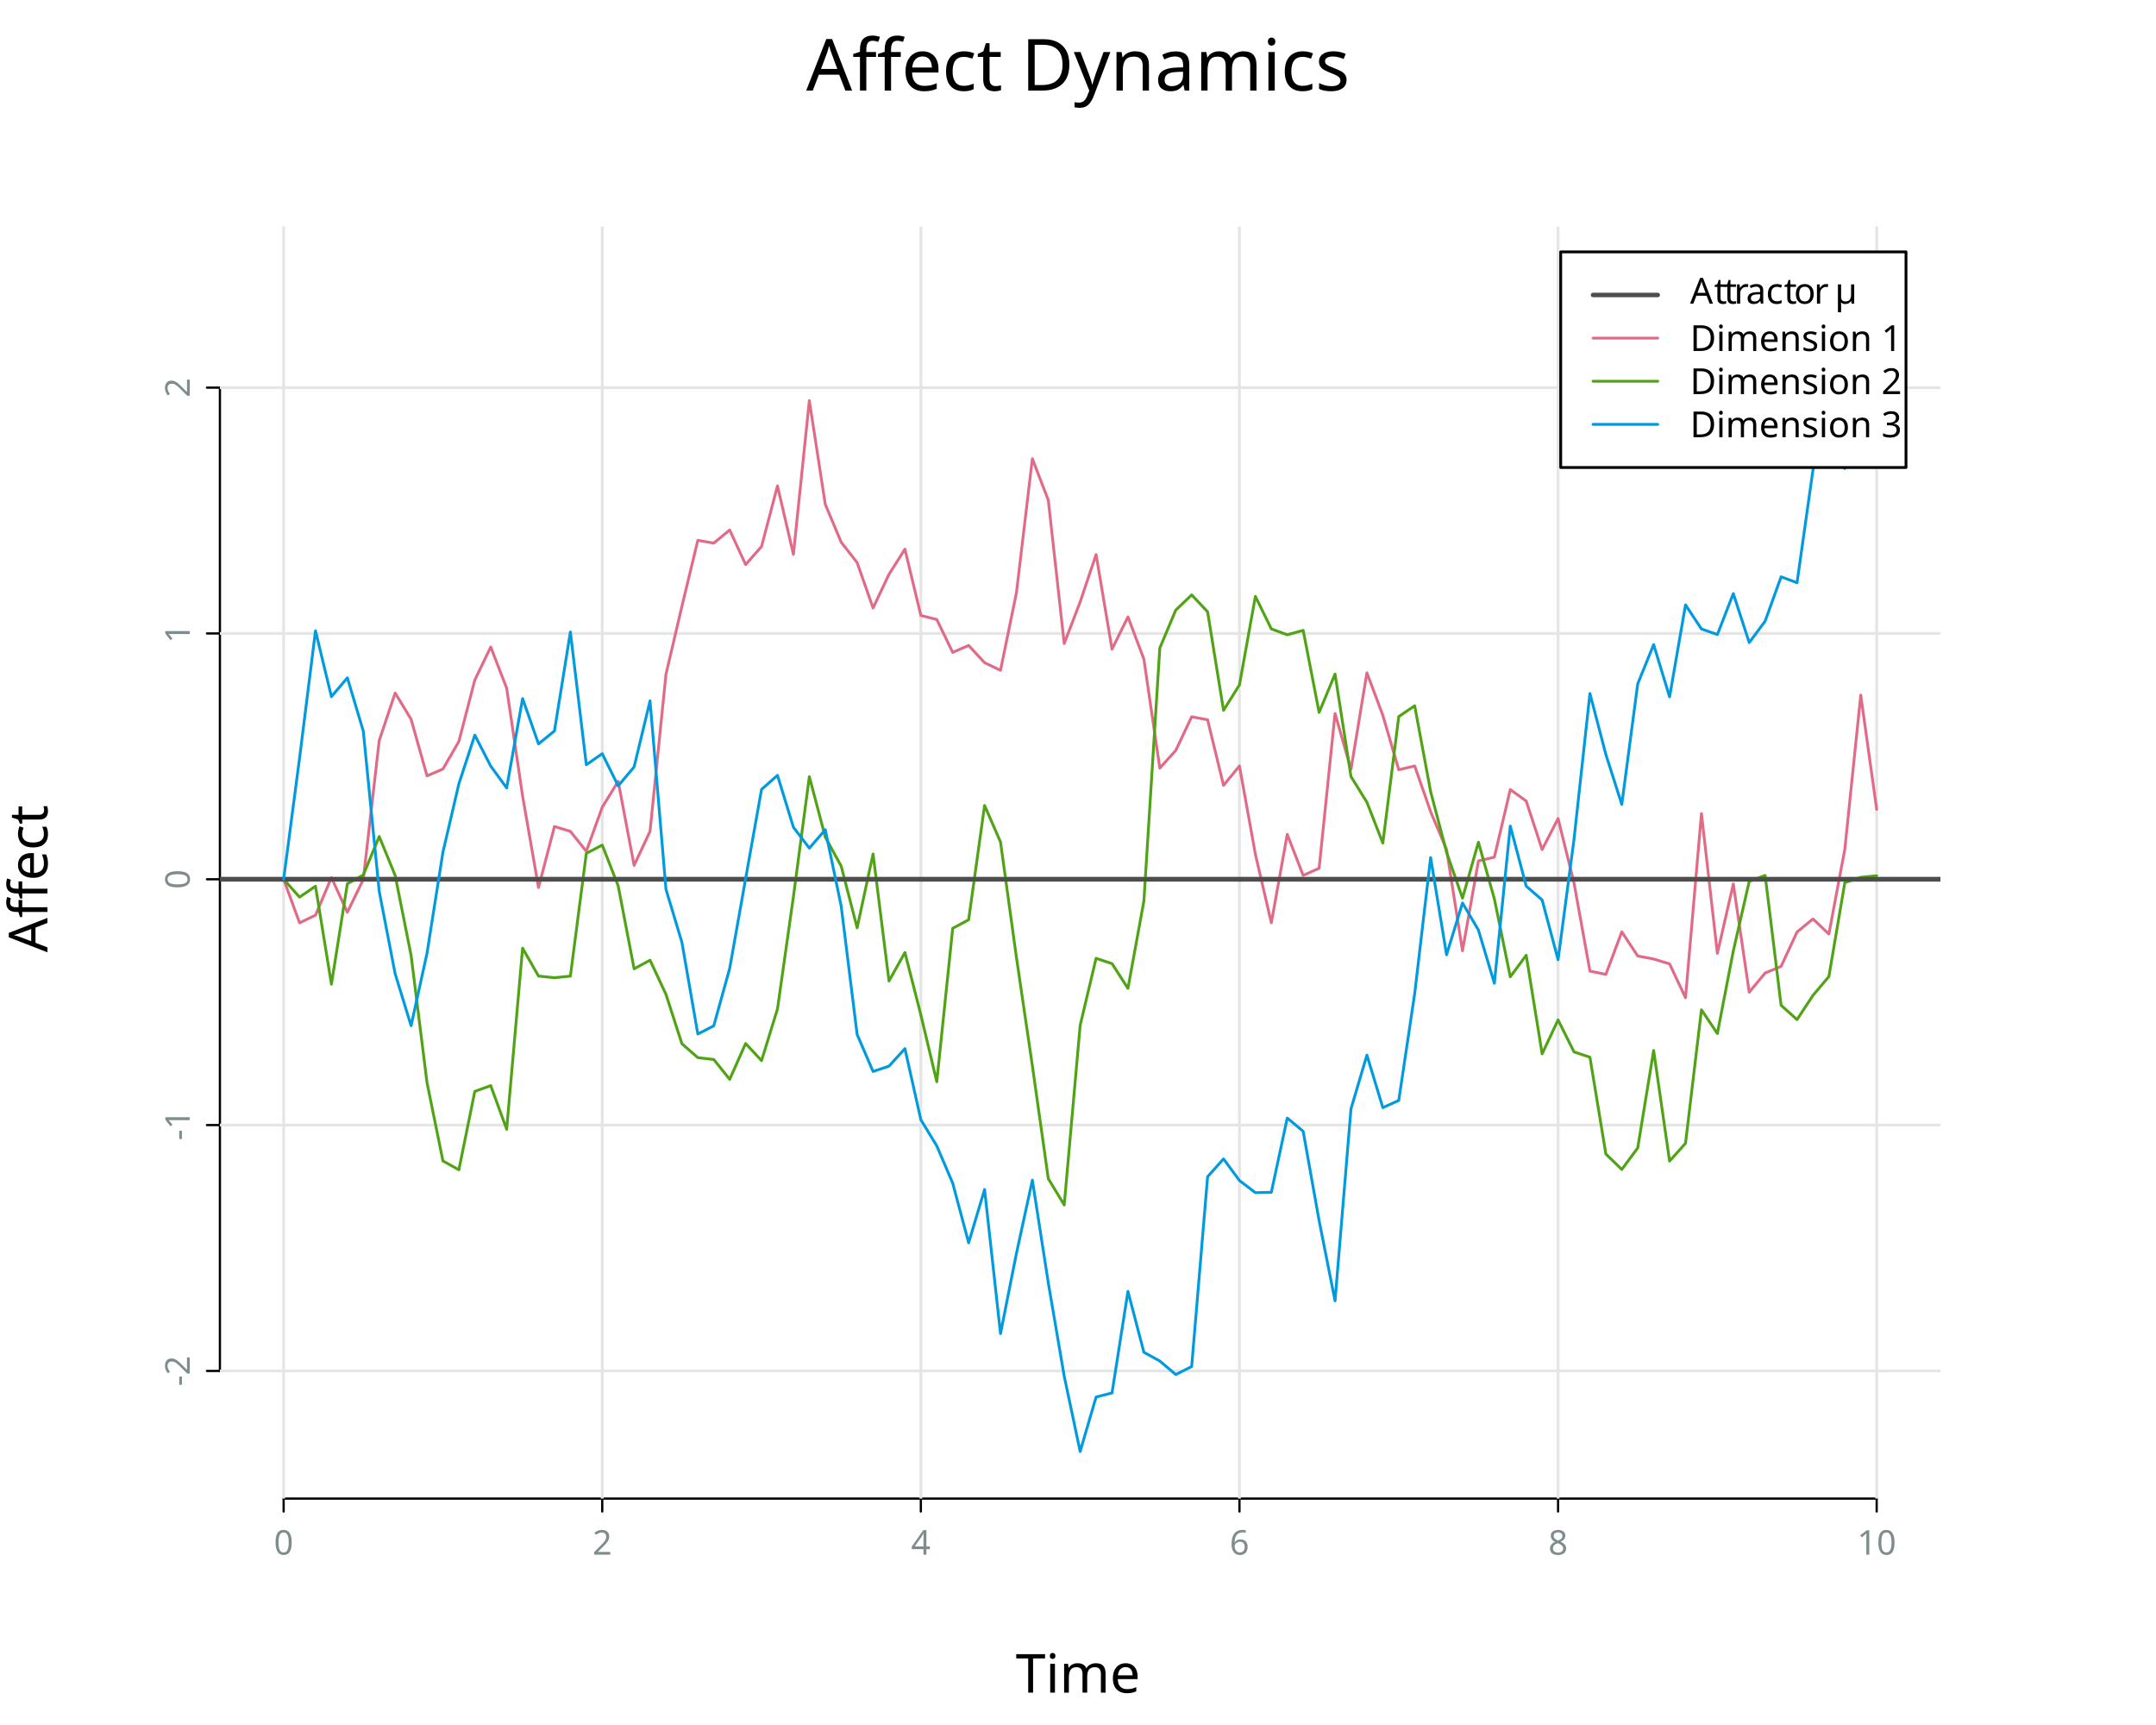
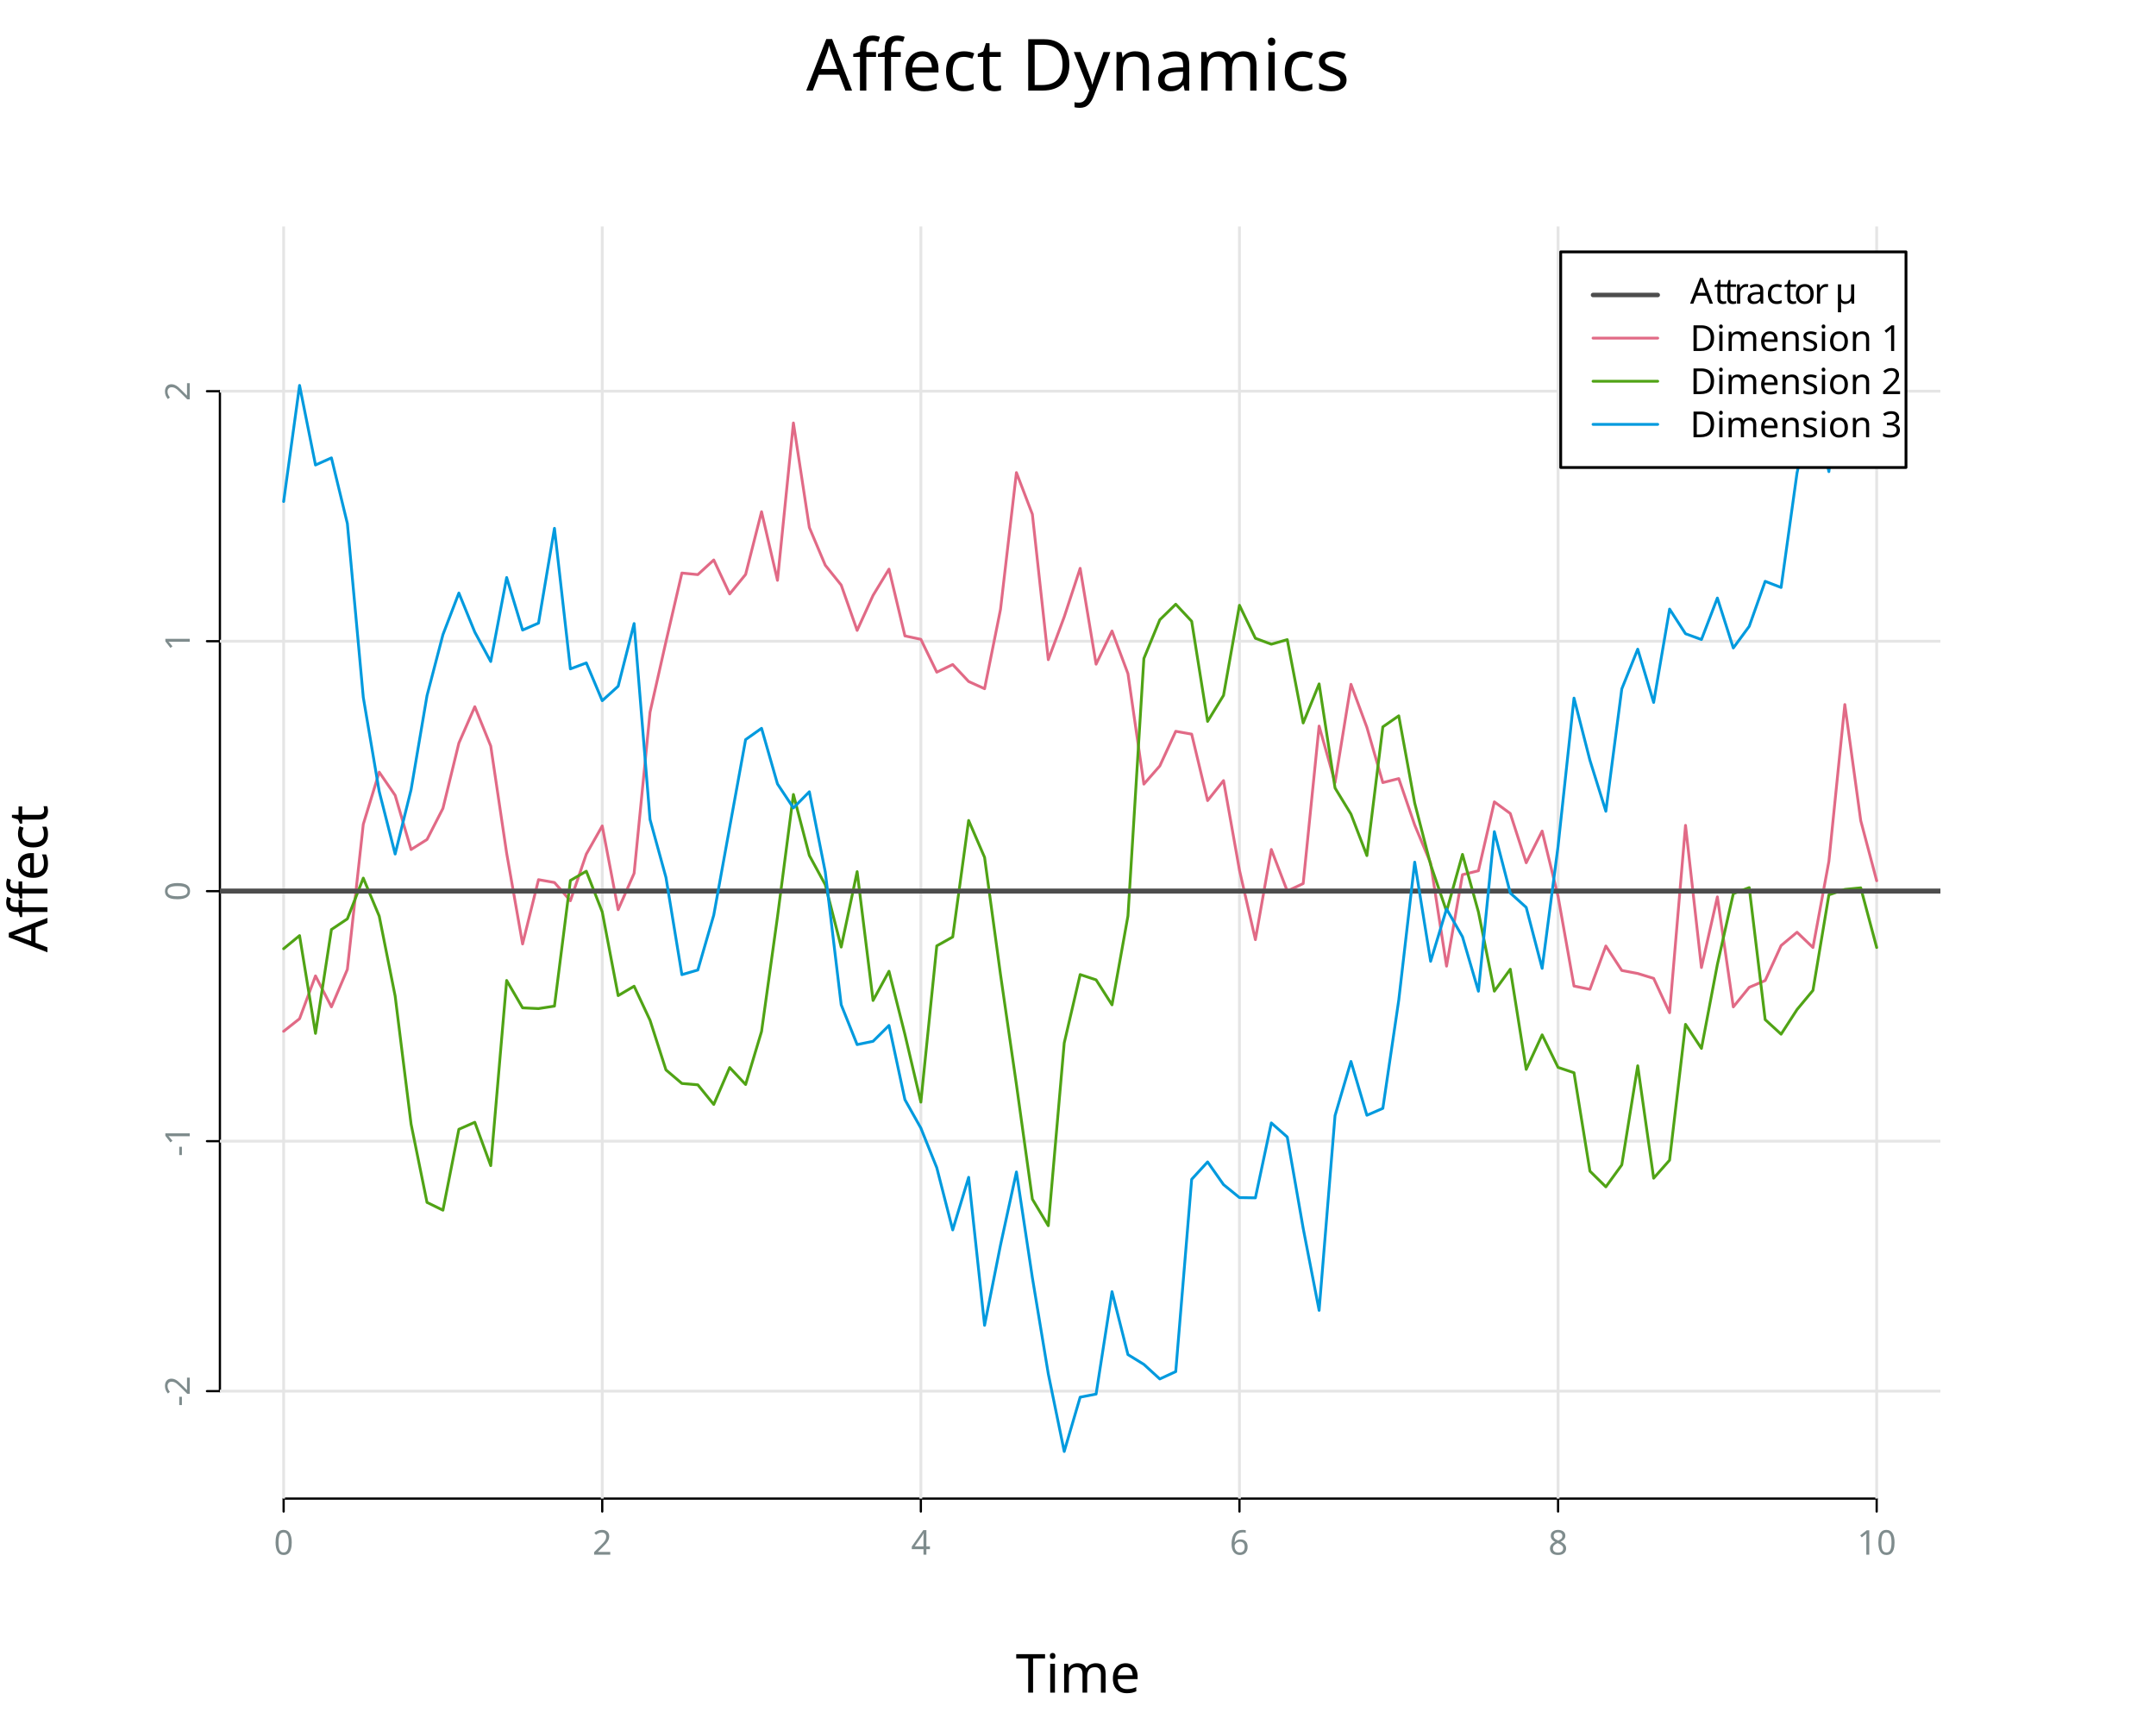
<svg xmlns="http://www.w3.org/2000/svg" class="svglite" data-engine-version="2.0" width="720.00pt" height="576.00pt" viewBox="0 0 720.00 576.00">
  <defs>
    <style type="text/css">
    .svglite line, .svglite polyline, .svglite polygon, .svglite path, .svglite rect, .svglite circle {
      fill: none;
      stroke: #000000;
      stroke-linecap: round;
      stroke-linejoin: round;
      stroke-miterlimit: 10.00;
    }
  </style>
  </defs>
  <rect width="100%" height="100%" style="stroke: none; fill: #FFFFFF;" />
  <defs>
    <clipPath id="cpMC4wMHw3MjAuMDB8MC4wMHw1NzYuMDA=">
      <rect x="0.00" y="0.00" width="720.00" height="576.00" />
    </clipPath>
  </defs>
  <g clip-path="url(#cpMC4wMHw3MjAuMDB8MC4wMHw1NzYuMDA=)">
    <line x1="94.72" y1="500.40" x2="626.72" y2="500.40" style="stroke-width: 0.75;" />
    <line x1="94.72" y1="500.40" x2="94.72" y2="504.72" style="stroke-width: 0.75;" />
    <line x1="201.12" y1="500.40" x2="201.12" y2="504.72" style="stroke-width: 0.75;" />
    <line x1="307.52" y1="500.40" x2="307.52" y2="504.72" style="stroke-width: 0.75;" />
    <line x1="413.92" y1="500.40" x2="413.92" y2="504.72" style="stroke-width: 0.75;" />
    <line x1="520.32" y1="500.40" x2="520.32" y2="504.72" style="stroke-width: 0.75;" />
    <line x1="626.72" y1="500.40" x2="626.72" y2="504.72" style="stroke-width: 0.75;" />
    <text x="94.72" y="519.12" text-anchor="middle" style="font-size: 11.40px; fill: #7F8C8D; font-family: sans;" textLength="6.34px" lengthAdjust="spacingAndGlyphs">0</text>
    <text x="201.12" y="519.12" text-anchor="middle" style="font-size: 11.40px; fill: #7F8C8D; font-family: sans;" textLength="6.34px" lengthAdjust="spacingAndGlyphs">2</text>
    <text x="307.52" y="519.12" text-anchor="middle" style="font-size: 11.40px; fill: #7F8C8D; font-family: sans;" textLength="6.34px" lengthAdjust="spacingAndGlyphs">4</text>
    <text x="413.92" y="519.12" text-anchor="middle" style="font-size: 11.40px; fill: #7F8C8D; font-family: sans;" textLength="6.34px" lengthAdjust="spacingAndGlyphs">6</text>
    <text x="520.32" y="519.12" text-anchor="middle" style="font-size: 11.40px; fill: #7F8C8D; font-family: sans;" textLength="6.34px" lengthAdjust="spacingAndGlyphs">8</text>
    <text x="626.72" y="519.12" text-anchor="middle" style="font-size: 11.40px; fill: #7F8C8D; font-family: sans;" textLength="12.68px" lengthAdjust="spacingAndGlyphs">10</text>
-     <line x1="73.44" y1="457.77" x2="73.44" y2="129.43" style="stroke-width: 0.75;" />
-     <line x1="73.44" y1="457.77" x2="69.12" y2="457.77" style="stroke-width: 0.75;" />
-     <line x1="73.44" y1="375.68" x2="69.12" y2="375.68" style="stroke-width: 0.75;" />
-     <line x1="73.44" y1="293.60" x2="69.12" y2="293.60" style="stroke-width: 0.75;" />
-     <line x1="73.44" y1="211.51" x2="69.12" y2="211.51" style="stroke-width: 0.75;" />
-     <line x1="73.44" y1="129.43" x2="69.12" y2="129.43" style="stroke-width: 0.75;" />
-     <text transform="translate(63.36,457.77) rotate(-90)" text-anchor="middle" style="font-size: 11.40px; fill: #7F8C8D; font-family: sans;" textLength="10.14px" lengthAdjust="spacingAndGlyphs">-2</text>
-     <text transform="translate(63.36,375.68) rotate(-90)" text-anchor="middle" style="font-size: 11.40px; fill: #7F8C8D; font-family: sans;" textLength="10.14px" lengthAdjust="spacingAndGlyphs">-1</text>
-     <text transform="translate(63.36,293.60) rotate(-90)" text-anchor="middle" style="font-size: 11.40px; fill: #7F8C8D; font-family: sans;" textLength="6.34px" lengthAdjust="spacingAndGlyphs">0</text>
-     <text transform="translate(63.36,211.51) rotate(-90)" text-anchor="middle" style="font-size: 11.40px; fill: #7F8C8D; font-family: sans;" textLength="6.34px" lengthAdjust="spacingAndGlyphs">1</text>
-     <text transform="translate(63.36,129.43) rotate(-90)" text-anchor="middle" style="font-size: 11.40px; fill: #7F8C8D; font-family: sans;" textLength="6.34px" lengthAdjust="spacingAndGlyphs">2</text>
+     <line x1="73.44" y1="464.52" x2="73.44" y2="130.63" style="stroke-width: 0.75;" />
+     <line x1="73.44" y1="464.52" x2="69.12" y2="464.52" style="stroke-width: 0.75;" />
+     <line x1="73.44" y1="381.05" x2="69.12" y2="381.05" style="stroke-width: 0.75;" />
+     <line x1="73.44" y1="297.57" x2="69.12" y2="297.57" style="stroke-width: 0.75;" />
+     <line x1="73.44" y1="214.10" x2="69.12" y2="214.10" style="stroke-width: 0.75;" />
+     <line x1="73.44" y1="130.63" x2="69.12" y2="130.63" style="stroke-width: 0.75;" />
+     <text transform="translate(63.36,464.52) rotate(-90)" text-anchor="middle" style="font-size: 11.40px; fill: #7F8C8D; font-family: sans;" textLength="10.14px" lengthAdjust="spacingAndGlyphs">-2</text>
+     <text transform="translate(63.36,381.05) rotate(-90)" text-anchor="middle" style="font-size: 11.40px; fill: #7F8C8D; font-family: sans;" textLength="10.14px" lengthAdjust="spacingAndGlyphs">-1</text>
+     <text transform="translate(63.36,297.57) rotate(-90)" text-anchor="middle" style="font-size: 11.40px; fill: #7F8C8D; font-family: sans;" textLength="6.34px" lengthAdjust="spacingAndGlyphs">0</text>
+     <text transform="translate(63.36,214.10) rotate(-90)" text-anchor="middle" style="font-size: 11.40px; fill: #7F8C8D; font-family: sans;" textLength="6.34px" lengthAdjust="spacingAndGlyphs">1</text>
+     <text transform="translate(63.36,130.63) rotate(-90)" text-anchor="middle" style="font-size: 11.40px; fill: #7F8C8D; font-family: sans;" textLength="6.34px" lengthAdjust="spacingAndGlyphs">2</text>
  </g>
  <defs>
    <clipPath id="cpNzMuNDR8NjQ4LjAwfDc1LjYwfDUwMC40MA==">
      <rect x="73.44" y="75.60" width="574.56" height="424.80" />
    </clipPath>
  </defs>
  <g clip-path="url(#cpNzMuNDR8NjQ4LjAwfDc1LjYwfDUwMC40MA==)">
-     <line x1="73.44" y1="457.77" x2="648.00" y2="457.77" style="stroke-width: 0.94; stroke: #E5E5E5;" />
-     <line x1="73.44" y1="375.68" x2="648.00" y2="375.68" style="stroke-width: 0.94; stroke: #E5E5E5;" />
-     <line x1="73.44" y1="293.60" x2="648.00" y2="293.60" style="stroke-width: 0.94; stroke: #E5E5E5;" />
-     <line x1="73.44" y1="211.51" x2="648.00" y2="211.51" style="stroke-width: 0.94; stroke: #E5E5E5;" />
-     <line x1="73.44" y1="129.43" x2="648.00" y2="129.43" style="stroke-width: 0.94; stroke: #E5E5E5;" />
+     <line x1="73.44" y1="464.52" x2="648.00" y2="464.52" style="stroke-width: 0.94; stroke: #E5E5E5;" />
+     <line x1="73.44" y1="381.05" x2="648.00" y2="381.05" style="stroke-width: 0.94; stroke: #E5E5E5;" />
+     <line x1="73.44" y1="297.57" x2="648.00" y2="297.57" style="stroke-width: 0.94; stroke: #E5E5E5;" />
+     <line x1="73.44" y1="214.10" x2="648.00" y2="214.10" style="stroke-width: 0.94; stroke: #E5E5E5;" />
+     <line x1="73.44" y1="130.63" x2="648.00" y2="130.63" style="stroke-width: 0.94; stroke: #E5E5E5;" />
    <line x1="94.72" y1="500.40" x2="94.72" y2="75.60" style="stroke-width: 0.94; stroke: #E5E5E5;" />
    <line x1="201.12" y1="500.40" x2="201.12" y2="75.60" style="stroke-width: 0.94; stroke: #E5E5E5;" />
    <line x1="307.52" y1="500.40" x2="307.52" y2="75.60" style="stroke-width: 0.94; stroke: #E5E5E5;" />
    <line x1="413.92" y1="500.40" x2="413.92" y2="75.60" style="stroke-width: 0.94; stroke: #E5E5E5;" />
    <line x1="520.32" y1="500.40" x2="520.32" y2="75.60" style="stroke-width: 0.94; stroke: #E5E5E5;" />
    <line x1="626.72" y1="500.40" x2="626.72" y2="75.60" style="stroke-width: 0.94; stroke: #E5E5E5;" />
-     <line x1="73.44" y1="293.60" x2="648.00" y2="293.60" style="stroke-width: 1.50; stroke: #4D4D4D;" />
-     <polyline points="94.72,293.60 100.04,308.15 105.36,305.59 110.68,293.03 116.00,304.62 121.32,293.67 126.64,247.28 131.96,231.39 137.28,240.16 142.60,259.06 147.92,256.80 153.24,247.57 158.56,227.08 163.88,216.03 169.20,229.78 174.52,265.82 179.84,296.36 185.16,275.98 190.48,277.60 195.80,284.26 201.12,269.55 206.44,260.90 211.76,288.97 217.08,277.57 222.40,225.16 227.72,202.47 233.04,180.41 238.36,181.36 243.68,176.97 249.00,188.53 254.32,182.48 259.64,162.25 264.96,185.12 270.28,133.76 275.60,168.40 280.92,181.06 286.24,187.86 291.56,203.01 296.88,191.76 302.20,183.37 307.52,205.51 312.84,206.86 318.16,217.85 323.48,215.53 328.80,221.28 334.12,223.83 339.44,197.95 344.76,153.18 350.08,167.00 355.40,214.90 360.72,200.98 366.04,185.17 371.36,216.76 376.68,205.99 382.00,220.09 387.32,256.48 392.64,250.59 397.96,239.33 403.28,240.35 408.60,262.25 413.92,255.76 419.24,285.25 424.56,308.14 429.88,278.60 435.20,292.31 440.52,289.92 445.84,238.26 451.16,256.89 456.48,224.66 461.80,238.86 467.12,257.03 472.44,255.77 477.76,271.05 483.08,283.63 488.40,317.48 493.72,287.48 499.04,286.23 504.36,263.64 509.68,267.48 515.00,283.69 520.32,273.31 525.64,294.80 530.96,324.26 536.28,325.35 541.60,311.16 546.92,319.21 552.24,320.23 557.56,321.85 562.88,333.15 568.20,271.65 573.52,318.34 578.84,295.17 584.16,331.31 589.48,324.89 594.80,322.68 600.12,311.21 605.44,306.85 610.76,311.87 616.08,283.59 621.40,232.11 626.72,270.25 " style="stroke-width: 0.94; stroke: #E16A86;" />
-     <line x1="73.44" y1="293.60" x2="648.00" y2="293.60" style="stroke-width: 1.50; stroke: #4D4D4D;" />
-     <polyline points="94.72,293.60 100.04,299.57 105.36,295.92 110.68,328.64 116.00,295.11 121.32,292.17 126.64,279.31 131.96,292.30 137.28,319.00 142.60,361.51 147.92,387.66 153.24,390.61 158.56,364.44 163.88,362.50 169.20,377.09 174.52,316.61 179.84,325.92 185.16,326.47 190.48,325.94 195.80,284.96 201.12,282.18 206.44,295.79 211.76,323.50 217.08,320.63 222.40,332.02 227.72,348.51 233.04,353.16 238.36,353.78 243.68,360.40 249.00,348.44 254.32,354.16 259.64,336.90 264.96,299.41 270.28,259.34 275.60,279.49 280.92,289.22 286.24,309.81 291.56,285.15 296.88,327.57 302.20,318.05 307.52,338.88 312.84,361.21 318.16,309.97 323.48,307.13 328.80,268.96 334.12,281.15 339.44,319.69 344.76,355.87 350.08,393.56 355.40,402.35 360.72,342.39 366.04,319.99 371.36,321.77 376.68,330.03 382.00,300.88 387.32,216.39 392.64,203.73 397.96,198.64 403.28,204.28 408.60,237.19 413.92,228.68 419.24,199.14 424.56,209.99 429.88,211.97 435.20,210.49 440.52,237.89 445.84,225.08 451.16,259.28 456.48,267.88 461.80,281.52 467.12,239.27 472.44,235.66 477.76,264.32 483.08,284.56 488.40,299.91 493.72,281.23 499.04,300.13 504.36,326.17 509.68,318.97 515.00,351.89 520.32,340.56 525.64,351.24 530.96,353.01 536.28,385.34 541.60,390.50 546.92,383.31 552.24,350.77 557.56,387.70 562.88,381.77 568.20,337.19 573.52,345.10 578.84,317.54 584.16,294.29 589.48,292.32 594.80,335.67 600.12,340.46 605.44,332.38 610.76,326.08 616.08,294.73 621.40,292.94 626.72,292.43 " style="stroke-width: 0.94; stroke: #50A315;" />
-     <line x1="73.44" y1="293.60" x2="648.00" y2="293.60" style="stroke-width: 1.50; stroke: #4D4D4D;" />
-     <polyline points="94.72,293.60 100.04,253.14 105.36,210.64 110.68,232.62 116.00,226.33 121.32,244.12 126.64,297.64 131.96,325.16 137.28,342.50 142.60,318.31 147.92,284.53 153.24,261.75 158.56,245.46 163.88,255.81 169.20,263.10 174.52,233.27 179.84,248.40 185.16,244.08 190.48,211.03 195.80,255.36 201.12,251.67 206.44,262.41 211.76,256.09 217.08,234.03 222.40,296.95 227.72,314.64 233.04,345.27 238.36,342.54 243.68,323.37 249.00,293.41 254.32,263.60 259.64,258.90 264.96,276.22 270.28,283.20 275.60,277.06 280.92,302.58 286.24,345.43 291.56,357.77 296.88,356.01 302.20,350.14 307.52,373.90 312.84,382.62 318.16,395.09 323.48,414.98 328.80,397.19 334.12,445.31 339.44,418.52 344.76,394.06 350.08,428.35 355.40,459.56 360.72,484.67 366.04,466.49 371.36,465.12 376.68,431.19 382.00,451.54 387.32,454.47 392.64,458.98 397.96,456.30 403.28,392.92 408.60,386.97 413.92,394.20 419.24,398.25 424.56,398.13 429.88,373.33 435.20,377.77 440.52,407.59 445.84,434.37 451.16,370.26 456.48,352.32 461.80,369.86 467.12,367.45 472.44,331.76 477.76,286.36 483.08,318.81 488.40,301.51 493.72,310.55 499.04,328.32 504.36,275.83 509.68,295.89 515.00,300.52 520.32,320.46 525.64,280.29 530.96,231.57 536.28,251.93 541.60,268.60 546.92,228.35 552.24,215.24 557.56,232.69 562.88,201.98 568.20,210.02 573.52,211.88 578.84,198.21 584.16,214.57 589.48,207.40 594.80,192.60 600.12,194.58 605.44,156.94 610.76,133.44 616.08,156.44 621.40,114.84 626.72,91.33 " style="stroke-width: 0.94; stroke: #009ADE;" />
+     <line x1="73.44" y1="297.57" x2="648.00" y2="297.57" style="stroke-width: 1.50; stroke: #4D4D4D;" />
+     <polyline points="94.72,344.36 100.04,340.16 105.36,325.86 110.68,336.21 116.00,323.70 121.32,275.23 126.64,257.83 131.96,265.57 137.28,283.67 142.60,280.32 147.92,269.92 153.24,248.13 158.56,235.98 163.88,249.10 169.20,284.92 174.52,315.20 179.84,293.73 185.16,294.68 190.48,300.78 195.80,285.19 201.12,275.79 206.44,303.76 211.76,291.62 217.08,237.81 222.40,214.25 227.72,191.34 233.04,191.87 238.36,186.98 243.68,198.33 249.00,191.81 254.32,170.87 259.64,193.78 264.96,141.23 270.28,176.14 275.60,188.73 280.92,195.36 286.24,210.50 291.56,198.81 296.88,190.04 302.20,212.33 307.52,213.48 312.84,224.45 318.16,221.89 323.48,227.56 328.80,229.97 334.12,203.49 339.44,157.80 344.76,171.71 350.08,220.28 355.40,205.98 360.72,189.77 366.04,221.78 371.36,210.70 376.68,224.94 382.00,261.83 387.32,255.75 392.64,244.19 397.96,245.14 403.28,267.33 408.60,260.65 413.92,290.56 419.24,313.76 424.56,283.65 429.88,297.53 435.20,295.03 440.52,242.44 445.84,261.33 451.16,228.50 456.48,242.89 461.80,261.32 467.12,259.98 472.44,275.49 477.76,288.24 483.08,322.61 488.40,292.07 493.72,290.76 499.04,267.75 504.36,271.63 509.68,288.09 515.00,277.50 520.32,299.32 525.64,329.26 530.96,330.34 536.28,315.88 541.60,324.05 546.92,325.06 552.24,326.69 557.56,338.16 562.88,275.60 568.20,323.07 573.52,299.49 578.84,336.22 584.16,329.68 589.48,327.42 594.80,315.74 600.12,311.29 605.44,316.39 610.76,287.62 616.08,235.26 621.40,274.03 626.72,294.09 " style="stroke-width: 0.94; stroke: #E16A86;" />
+     <line x1="73.44" y1="297.57" x2="648.00" y2="297.57" style="stroke-width: 1.50; stroke: #4D4D4D;" />
+     <polyline points="94.72,316.79 100.04,312.41 105.36,345.06 110.68,310.38 116.00,306.82 121.32,293.21 126.64,305.91 131.96,332.58 137.28,375.35 142.60,401.50 147.92,404.10 153.24,377.08 158.56,374.74 163.88,389.22 169.20,327.39 174.52,336.53 179.84,336.78 185.16,335.95 190.48,294.01 195.80,290.91 201.12,304.51 206.44,332.45 211.76,329.31 217.08,340.68 222.40,357.25 227.72,361.78 233.04,362.24 238.36,368.79 243.68,356.47 249.00,362.13 254.32,344.42 259.64,306.17 264.96,265.28 270.28,285.65 275.60,295.42 280.92,316.24 286.24,291.05 291.56,334.08 296.88,324.31 302.20,345.40 307.52,368.02 312.84,315.83 318.16,312.86 323.48,273.96 328.80,286.29 334.12,325.41 339.44,362.14 344.76,400.41 350.08,409.28 355.40,348.26 360.72,325.42 366.04,327.18 371.36,335.53 376.68,305.85 382.00,219.88 387.32,206.96 392.64,201.76 397.96,207.45 403.28,240.88 408.60,232.19 413.92,202.12 419.24,213.13 424.56,215.11 429.88,213.58 435.20,241.41 440.52,228.36 445.84,263.12 451.16,271.84 456.48,285.70 461.80,242.71 467.12,239.02 472.44,268.15 477.76,288.71 483.08,304.30 488.40,285.29 493.72,304.50 499.04,330.96 504.36,323.63 509.68,357.09 515.00,345.55 520.32,356.41 525.64,358.20 530.96,391.06 536.28,396.30 541.60,388.97 546.92,355.88 552.24,393.42 557.56,387.39 562.88,342.04 568.20,350.08 573.52,322.05 578.84,298.40 584.16,296.39 589.48,340.46 594.80,345.33 600.12,337.11 605.44,330.70 610.76,298.81 616.08,296.99 621.40,296.46 626.72,316.39 " style="stroke-width: 0.94; stroke: #50A315;" />
+     <line x1="73.44" y1="297.57" x2="648.00" y2="297.57" style="stroke-width: 1.50; stroke: #4D4D4D;" />
+     <polyline points="94.72,167.46 100.04,128.70 105.36,155.27 110.68,152.89 116.00,174.80 121.32,232.85 126.64,264.27 131.96,285.17 137.28,263.68 142.60,232.28 147.92,211.91 153.24,198.02 158.56,211.07 163.88,220.89 169.20,192.84 174.52,210.39 179.84,208.06 185.16,176.41 190.48,223.35 195.80,221.36 201.12,233.97 206.44,229.14 211.76,208.21 217.08,273.64 222.40,292.99 227.72,325.45 233.04,323.90 238.36,305.57 243.68,276.22 249.00,246.96 254.32,243.19 259.64,261.76 264.96,269.77 270.28,264.38 275.60,291.16 280.92,335.51 286.24,348.80 291.56,347.70 296.88,342.41 302.20,367.20 307.52,376.67 312.84,389.92 318.16,410.69 323.48,393.12 328.80,442.54 334.12,415.76 339.44,391.33 344.76,426.62 350.08,458.75 355.40,484.67 360.72,466.54 366.04,465.50 371.36,431.31 376.68,452.32 382.00,455.59 387.32,460.45 392.64,458.00 397.96,393.79 403.28,387.98 408.60,395.56 413.92,399.89 419.24,399.98 424.56,374.96 429.88,379.66 435.20,410.15 440.52,437.55 445.84,372.51 451.16,354.43 456.48,372.40 461.80,370.09 467.12,333.93 472.44,287.88 477.76,321.00 483.08,303.51 488.40,312.81 493.72,330.98 499.04,277.70 504.36,298.19 509.68,302.99 515.00,323.35 520.32,282.57 525.64,233.10 530.96,253.87 536.28,270.89 541.60,230.03 546.92,216.76 552.24,234.55 557.56,203.38 562.88,211.61 568.20,213.55 573.52,199.69 578.84,216.37 584.16,209.13 589.48,194.11 594.80,196.16 600.12,157.92 605.44,134.06 610.76,157.48 616.08,115.21 621.40,91.33 626.72,126.42 " style="stroke-width: 0.94; stroke: #009ADE;" />
  </g>
  <g clip-path="url(#cpMC4wMHw3MjAuMDB8MC4wMHw1NzYuMDA=)">
    <text x="360.00" y="30.24" text-anchor="middle" style="font-size: 24.00px; font-family: sans;" textLength="173.43px" lengthAdjust="spacingAndGlyphs">Affect Dynamics</text>
    <text x="360.00" y="565.20" text-anchor="middle" style="font-size: 18.00px; font-family: sans;" textLength="40.00px" lengthAdjust="spacingAndGlyphs">Time</text>
    <text transform="translate(15.84,293.40) rotate(-90)" text-anchor="middle" style="font-size: 18.00px; font-family: sans;" textLength="46.03px" lengthAdjust="spacingAndGlyphs">Affect</text>
  </g>
  <g clip-path="url(#cpNzMuNDR8NjQ4LjAwfDc1LjYwfDUwMC40MA==)">
</g>
  <g clip-path="url(#cpMC4wMHw3MjAuMDB8MC4wMHw1NzYuMDA=)">
    <rect x="521.20" y="84.10" width="115.31" height="72.00" style="stroke-width: 0.94; fill: #FFFFFF;" />
    <line x1="532.00" y1="98.50" x2="553.60" y2="98.50" style="stroke-width: 1.50; stroke: #4D4D4D;" />
    <line x1="532.00" y1="112.90" x2="553.60" y2="112.90" style="stroke-width: 0.94; stroke: #E16A86;" />
    <line x1="532.00" y1="127.30" x2="553.60" y2="127.30" style="stroke-width: 0.94; stroke: #50A315;" />
    <line x1="532.00" y1="141.70" x2="553.60" y2="141.70" style="stroke-width: 0.94; stroke: #009ADE;" />
    <text x="564.40" y="101.40" style="font-size: 12.00px; font-family: sans;" textLength="8.01px" lengthAdjust="spacingAndGlyphs">A</text>
    <text x="572.41" y="101.40" style="font-size: 12.00px; font-family: sans;" textLength="3.33px" lengthAdjust="spacingAndGlyphs">t</text>
    <text x="575.74" y="101.40" style="font-size: 12.00px; font-family: sans;" textLength="3.33px" lengthAdjust="spacingAndGlyphs">t</text>
    <text x="579.07" y="101.40" style="font-size: 12.00px; font-family: sans;" textLength="4.00px" lengthAdjust="spacingAndGlyphs">r</text>
    <text x="583.07" y="101.40" style="font-size: 12.00px; font-family: sans;" textLength="6.67px" lengthAdjust="spacingAndGlyphs">a</text>
    <text x="589.74" y="101.40" style="font-size: 12.00px; font-family: sans;" textLength="6.00px" lengthAdjust="spacingAndGlyphs">c</text>
    <text x="595.75" y="101.40" style="font-size: 12.00px; font-family: sans;" textLength="3.33px" lengthAdjust="spacingAndGlyphs">t</text>
    <text x="599.08" y="101.40" style="font-size: 12.00px; font-family: sans;" textLength="6.67px" lengthAdjust="spacingAndGlyphs">o</text>
    <text x="605.76" y="101.40" style="font-size: 12.00px; font-family: sans;" textLength="4.00px" lengthAdjust="spacingAndGlyphs">r</text>
    <text x="609.75" y="101.40" style="font-size: 12.00px; font-family: sans;" textLength="3.00px" lengthAdjust="spacingAndGlyphs"> </text>
    <text x="612.76" y="101.40" style="font-size: 12.00px; font-family: sans;" textLength="6.56px" lengthAdjust="spacingAndGlyphs">μ</text>
    <text x="564.40" y="117.19" style="font-size: 12.00px; font-family: sans;" textLength="66.71px" lengthAdjust="spacingAndGlyphs">Dimension 1</text>
    <text x="564.40" y="131.59" style="font-size: 12.00px; font-family: sans;" textLength="66.71px" lengthAdjust="spacingAndGlyphs">Dimension 2</text>
    <text x="564.40" y="145.99" style="font-size: 12.00px; font-family: sans;" textLength="66.71px" lengthAdjust="spacingAndGlyphs">Dimension 3</text>
  </g>
  <defs>
    <clipPath id="cpODcuODR8NjYwLjk2fDEwMi4yNHw0NzAuMTY=">
      <rect x="87.84" y="102.24" width="573.12" height="367.92" />
    </clipPath>
  </defs>
  <g clip-path="url(#cpODcuODR8NjYwLjk2fDEwMi4yNHw0NzAuMTY=)">
</g>
</svg>
